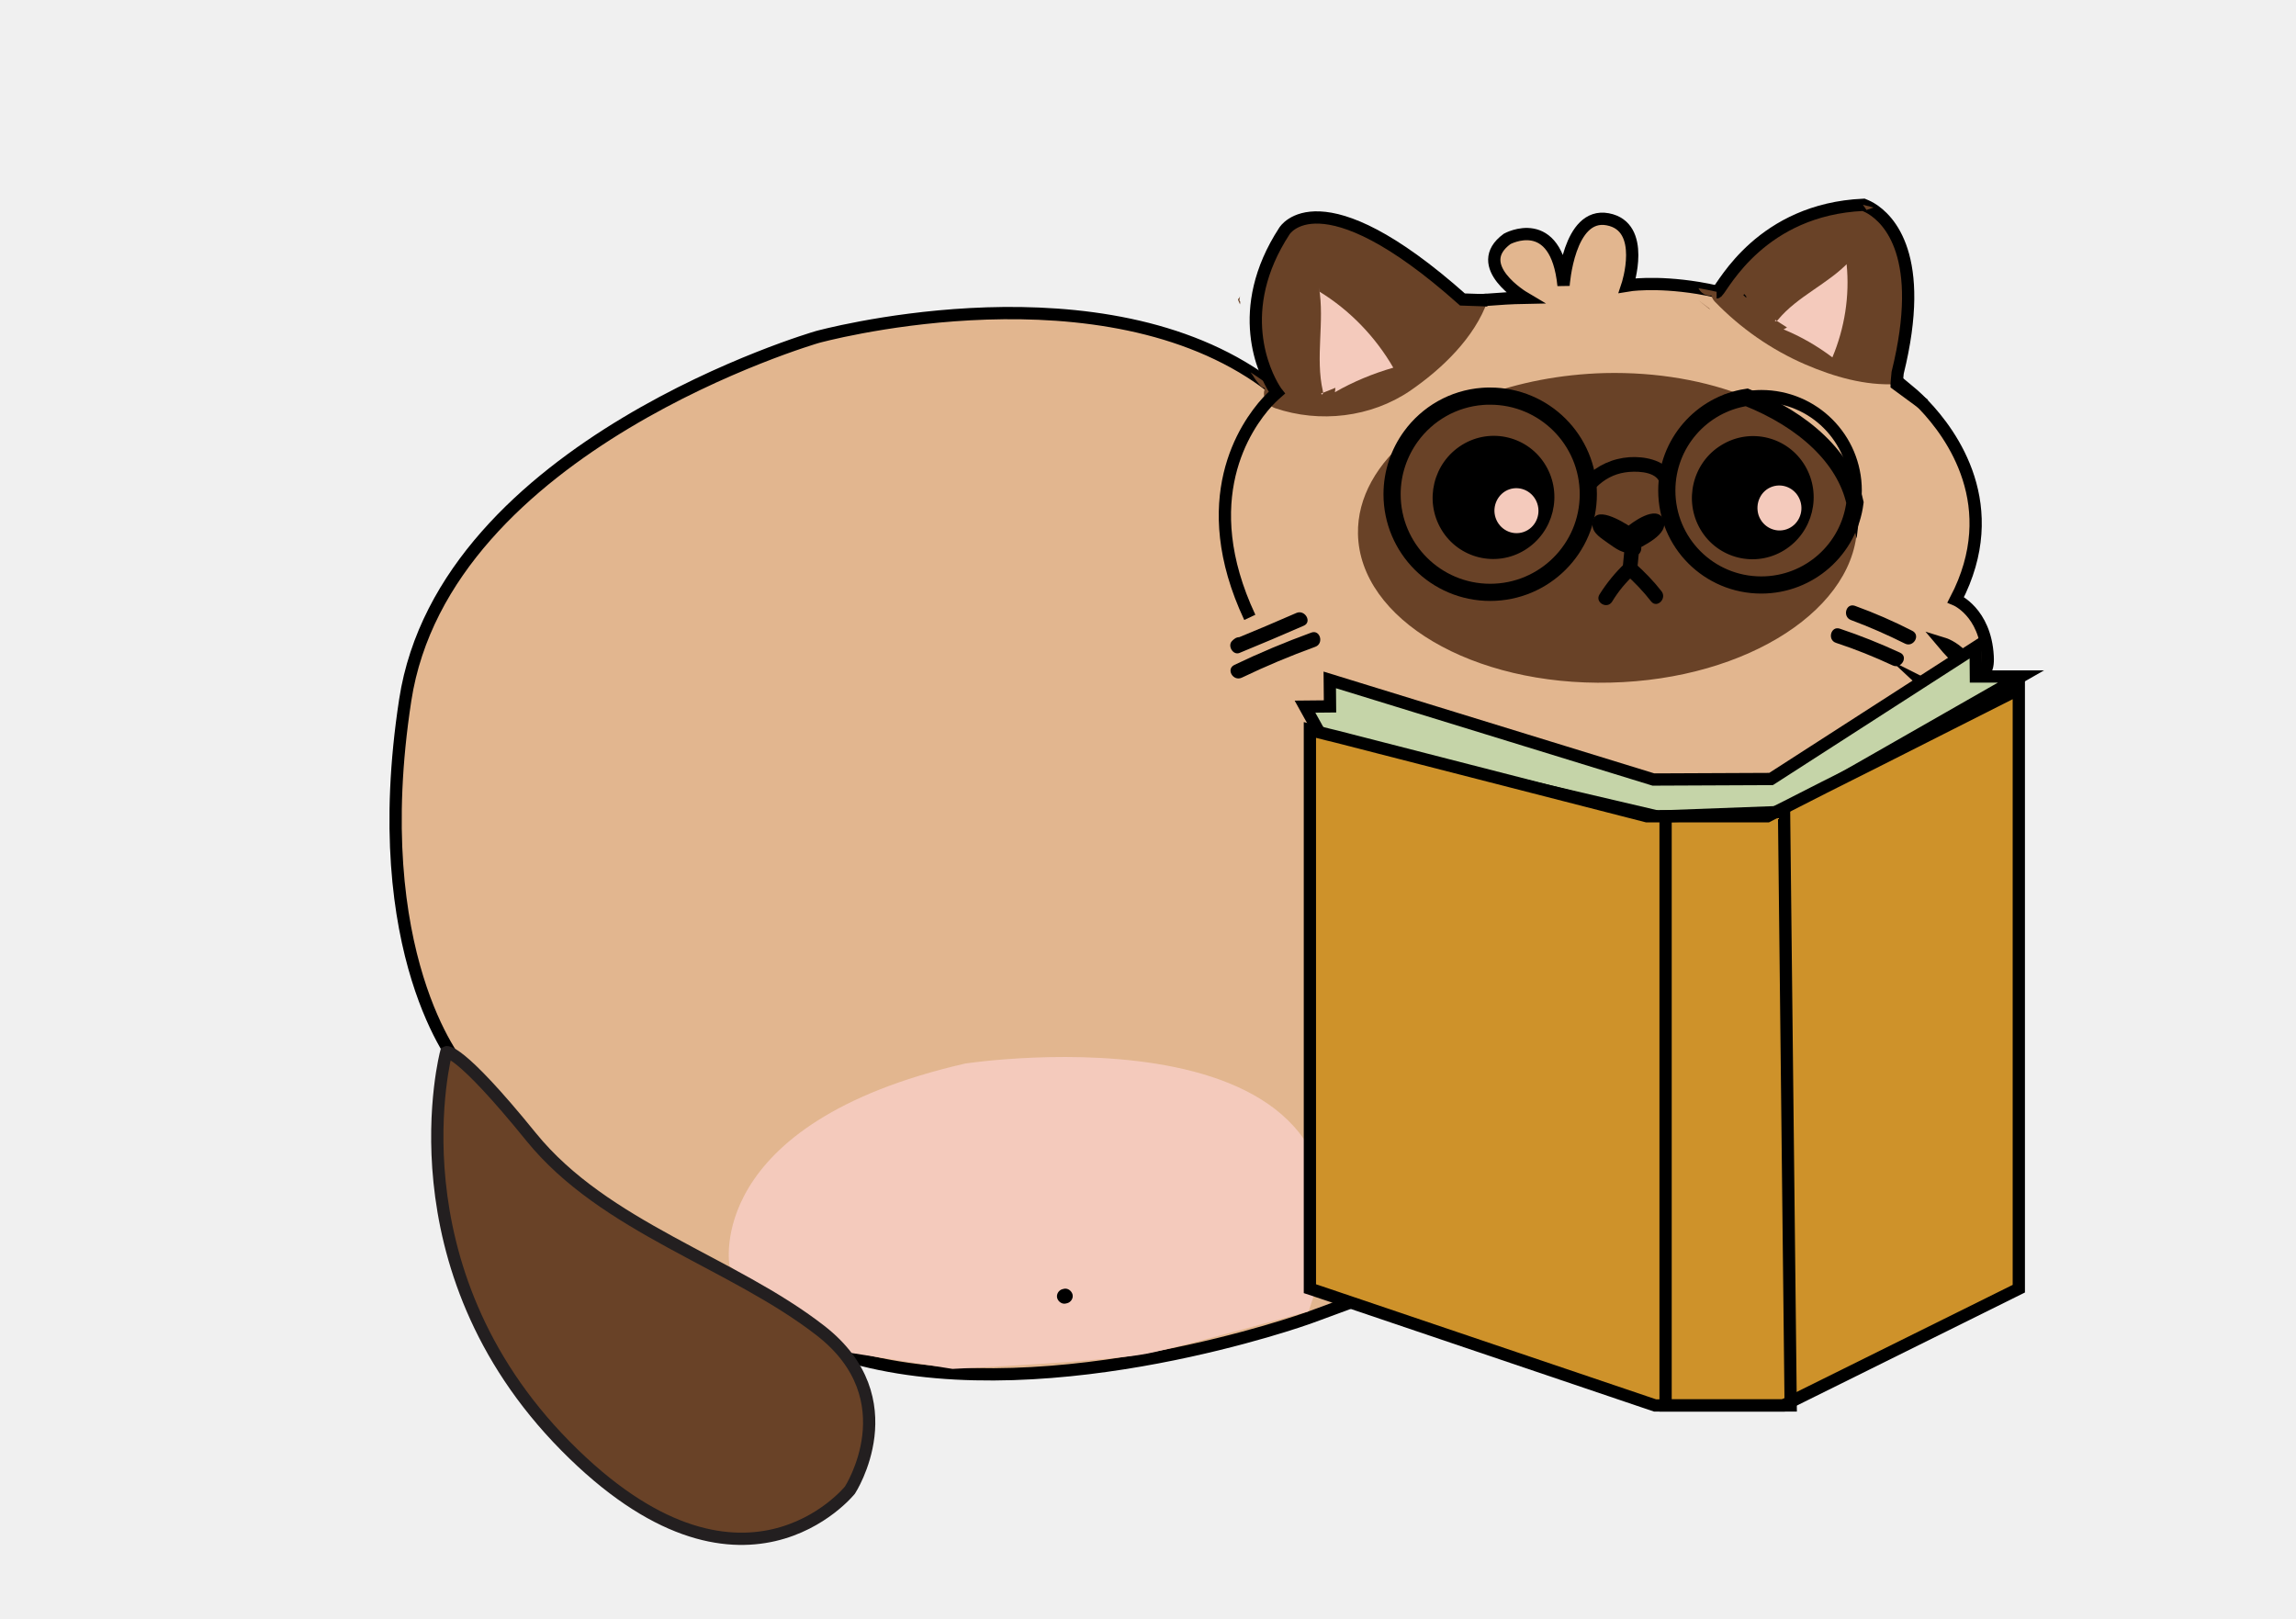
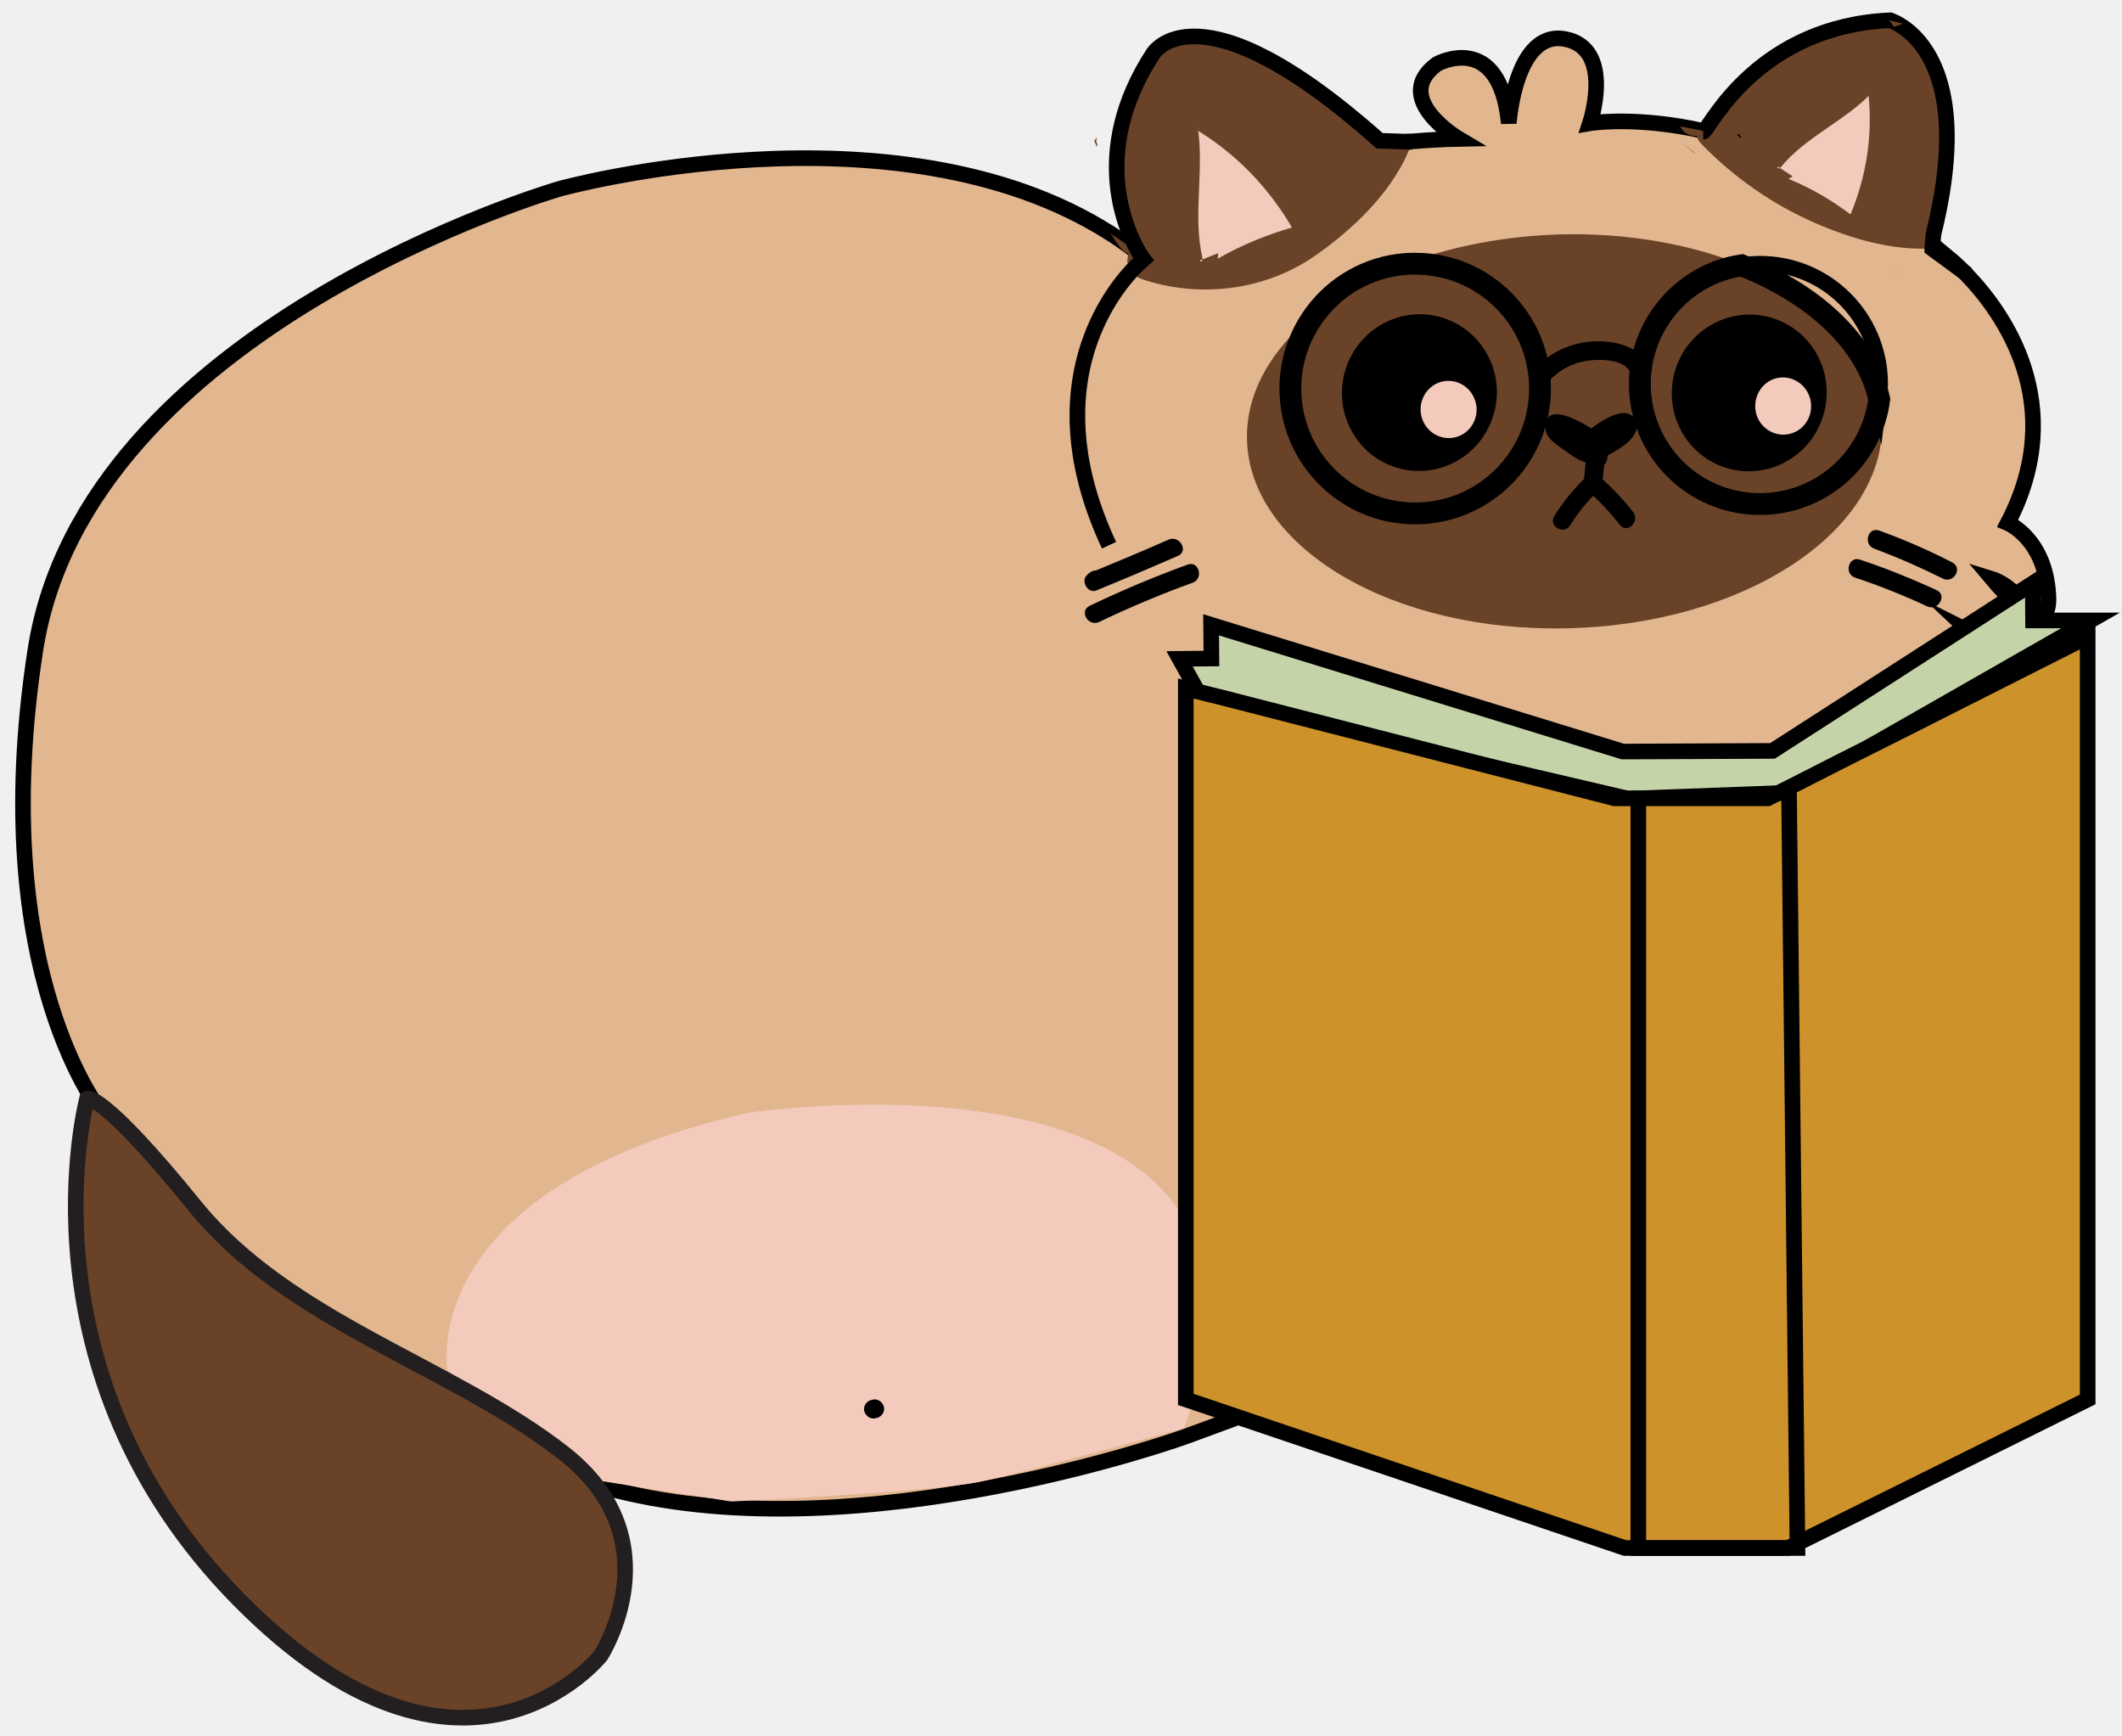
- <svg xmlns="http://www.w3.org/2000/svg" version="1.1" x="0px" y="0px" viewBox="0 0 936 660" style="enable-background:new 0 0 936 660;" xml:space="preserve">
+ <svg xmlns="http://www.w3.org/2000/svg" version="1.1" x="0px" y="0px" viewBox="0 0 680 556" style="enable-background:new 0 0 680 556;" xml:space="preserve">
  <style type="text/css">
	.st0{fill:none;stroke:#000000;stroke-miterlimit:10;}
	.st1{fill:none;stroke:#000000;stroke-width:0.75;stroke-miterlimit:10;}
	.st2{fill:#FDE7CC;}
	.st3{fill:none;stroke:#000000;stroke-width:0.5;stroke-miterlimit:10;}
	.st4{fill:#231F20;}
	.st5{fill:#F8A080;}
	.st6{fill:#231F20;stroke:#000000;stroke-miterlimit:10;}
	.st7{fill:#FFFFFF;}
	.st8{fill:#BB6D29;}
	.st9{stroke:#000000;stroke-miterlimit:10;}
	.st10{fill:none;stroke:#000000;stroke-width:8;stroke-miterlimit:10;}
	.st11{stroke:#000000;stroke-width:8;stroke-miterlimit:10;}
	.st12{fill:#E5DB4E;}
	.st13{fill:#050100;}
	.st14{fill:none;stroke:#000000;stroke-width:2;stroke-miterlimit:10;}
	.st15{fill:#E2B68F;stroke:#000000;stroke-width:5;stroke-miterlimit:10;}
	.st16{fill:#F4CABC;}
	.st17{fill:#694227;stroke:#231F20;stroke-width:5;stroke-miterlimit:10;}
	.st18{fill:#694227;}
	.st19{fill:none;stroke:#000000;stroke-width:5;stroke-miterlimit:10;}
	.st20{fill:none;stroke:#000000;stroke-width:7;stroke-miterlimit:10;}
	.st21{fill:#C5D4A8;stroke:#000000;stroke-width:5;stroke-miterlimit:10;}
	.st22{fill:#CE922A;stroke:#000000;stroke-width:5;stroke-miterlimit:10;}
	.st23{fill:#F3CABD;}
</style>
  <g id="Layer_13">
-     <path class="st15" d="M509.7,151.7c3.3,2.1,6.5,4.4,9.7,6.9c0.4,0.3,0.8,0.6,1.1,0.9c0,0,1.3-1.7,4-4.3c2.9-2.8,7.3-6.6,13.4-10.6   c5.1-3.3,11.3-6.9,18.7-10.1c10.3-4.5,23-8.5,38.3-10.9c2.6-0.4,5.3-0.8,8.1-1.1c0.6-0.1,1.2-0.1,1.9-0.2c0.5-0.1,1.1-0.1,1.6-0.1   c4.8-0.4,9.7-0.7,14.9-0.8c0,0-22-13-7-24c0,0,20-11,23,19c0,0,2-30,18-27s8,27,8,27s11-1.9,28.9,1c2.4,0.4,5,0.9,7.6,1.5   c8.1,1.8,17.3,4.5,27.2,8.7c7,2.9,14.5,6.6,22.2,11.2c7.7,4.5,15.7,9.9,23.8,16.4c0.5,0.4,1.1,0.9,1.6,1.3c1.2,1,2.4,2,3.6,3   c0,0,2.5,1.9,6,5.6l0,0c11.3,11.8,32.9,41.2,13,79.4c0,0,12,5,13,23c0.4,6.6-2,7.7-5,6.4c-0.6-0.2-1.2-0.6-1.9-1   c-1.8-1.1-3.7-2.7-5.4-4.4c-3.1-3-5.7-6.1-5.7-6.1s3.9,1.2,7.4,4.9c1.4,1.4,2.7,3.3,3.7,5.5c1.1,2.6,1.9,5.7,1.9,9.6   c0,1.8-0.3,3.2-0.7,4.2c-0.8,1.7-2.2,2.3-3.9,2.2c-2.4-0.1-5.5-1.8-8.2-3.6c-4-4.2-7.2-5.8-7.2-5.8s3.3,3.1,7.2,5.8   c1.5,1.5,3.1,3.4,4.6,5.6c0.5,0.7,1,1.5,1.5,2.3c8.2,13.1,15.6,37.2,6.6,79.3c-5.3,24.9-37,51.3-76.9,75.7   c-15.6,9.5-32.5,18.7-49.6,27.3c-50.1,25.3-101.9,45.7-128.1,55.6c-11,4.1-17.4,6.4-17.4,6.4s-103,37-182,17s-164-120-164-120   s-38-45-22-149s168-148,168-148S440.6,107.8,509.7,151.7" />
-     <path class="st16" d="M533.5,534.6l2-6.1c39-122.5-142-94.9-142-94.9c-107,24.5-96.1,82.5-96.1,82.5l42.6,34.4l48.3,7.6   c0,0,63.7-3,79.7-6.3S533.5,534.6,533.5,534.6z" />
-     <path class="st17" d="M181.9,429c0,0-23.4,87.5,48.6,160.5s116,18,116,18s24-37-12-65s-88-42-118-79S181.9,429,181.9,429z" />
-     <path class="st18" d="M505.6,123c-0.2-0.2-0.4-0.5-0.3-0.9c0.1-0.5,0.2-0.9,0.2-1.4c-0.1,0.2-0.1,0.4-0.2,0.6   c-0.1,0.3-0.3,0.5-0.6,0.6c0,0.2,0.1,0.4,0.1,0.6c0.2,0.5,0.5,1,0.7,1.6C505.6,123.7,505.6,123.3,505.6,123z" />
-     <path class="st18" d="M606.6,122.3c0,0.1,0,0.1-0.1,0.2c-5.3,15.2-18.8,28-31.6,36.8c-16,10.9-36.9,13.3-55.1,7.1   c-1.2-0.4-2.1-1.1-2.6-2c-0.2-0.1-0.4-0.3-0.6-0.5c-1.4-1.4-1.7-3.6-0.9-5.6c-0.8-0.2-1.6-0.6-2.2-1.4c-1.1-1.3-2-2.5-2.8-3.9   c-0.3-0.4-0.6-0.8-0.9-1.2c3.3,2.1,6.5,4.4,9.7,6.9c-3.9-6.3-16.8-32.2,4.1-64.4c0,0,14.3-24,72.6,27.9l8.8,0.3   C605.5,122.3,606,122.3,606.6,122.3z" />
-     <path class="st18" d="M773.5,152c11.8-47.7-3.7-62.8-10.8-67l1.1-0.4l-4.3-1.2c0,0,0,0,0,0.1c0,0,0,0,0,0   c-41.3,1.9-56.8,32.7-59.5,35.5c-2.7-0.6-5.2-1.1-7.6-1.5c0.9,1.9,3,3.3,5.3,3c0.2,0.8,0.6,1.6,1.3,2.4   c10.5,10.9,23.1,19.7,37,25.7c11.6,5,24.4,8.7,37,8c0.6,0,1.2-0.1,1.7-0.1c-0.5-0.4-1.1-0.9-1.6-1.3L773.5,152z M711.1,119.9   c0.3,0.3,0.6,0.7,0.8,1c0,0.2,0,0.3,0,0.5c-0.4-0.4-0.8-0.7-1.2-1.1C710.8,120.1,711,120,711.1,119.9z" />
-     <path class="st19" d="M606.5,122.5l-1.5-0.1l-8.8-0.3c-58.3-51.9-72.6-27.9-72.6-27.9c-21,32.2-8,58.1-4.1,64.4c0.6,1,1,1.5,1,1.5   s-1.5,1.3-3.8,3.7c-9.1,10-29.7,39.9-7.2,87.9" />
-     <path class="st19" d="M699.8,119.2c0.1,0,0.1-0.1,0.3-0.2c2.7-2.8,18.1-33.6,59.5-35.5c0,0,0,0,0,0c0.2,0.1,1.4,0.4,3.2,1.5   c7.1,4.3,22.6,19.3,10.8,67l-0.3,3.2l-0.1,1.4l0,0.1l11.3,8.3l0,0" />
+     <path class="st15" d="M355.7,74.7c3.3,2.1,6.5,4.4,9.7,6.9c0.4,0.3,0.8,0.6,1.1,0.9c0,0,1.3-1.7,4-4.3c2.9-2.8,7.3-6.5,13.4-10.6   c5-3.3,11.3-6.9,18.7-10.1C413,53,425.7,49,441,46.6c2.6-0.4,5.3-0.8,8.1-1c0.6-0.1,1.2-0.1,1.9-0.2c0.5-0.1,1-0.1,1.6-0.1   c4.8-0.4,9.7-0.7,14.9-0.8c0,0-22-13-7-24c0,0,20-11,23,19c0,0,2-30,18-27s8,27,8,27s11-1.9,28.9,1c2.4,0.4,5,0.9,7.6,1.5   c8.1,1.8,17.3,4.5,27.2,8.7c7,3,14.5,6.6,22.2,11.2c7.7,4.5,15.7,9.9,23.8,16.4c0.5,0.4,1.1,0.9,1.6,1.3c1.2,1,2.4,2,3.6,3   c0,0,2.5,1.9,6,5.6l0,0c11.3,11.8,32.9,41.2,13,79.4c0,0,12,5,13,23c0.4,6.6-2,7.7-5,6.4c-0.6-0.2-1.2-0.6-1.9-1   c-1.8-1.1-3.7-2.7-5.4-4.4c-3.1-3-5.7-6.1-5.7-6.1s3.9,1.2,7.4,4.9c1.4,1.4,2.7,3.3,3.7,5.5c1.1,2.6,1.9,5.7,1.9,9.6   c0,1.8-0.3,3.2-0.7,4.2c-0.8,1.7-2.2,2.3-3.9,2.2c-2.4-0.1-5.5-1.8-8.2-3.6c-4-4.2-7.2-5.8-7.2-5.8s3.3,3.1,7.2,5.8   c1.5,1.5,3.1,3.4,4.6,5.6c0.5,0.7,1,1.5,1.5,2.3c8.2,13.1,15.6,37.2,6.6,79.3c-5.3,24.9-37,51.3-76.9,75.7   c-15.6,9.5-32.5,18.7-49.6,27.3c-50.1,25.3-101.9,45.8-128.1,55.6c-11,4.1-17.4,6.4-17.4,6.4s-103,37-182,17s-164-120-164-120   s-38-45-22-149s168-148,168-148S286.6,30.8,355.7,74.7" />
+     <path class="st16" d="M379.5,457.6l2-6.1c39-122.5-142-94.9-142-94.9c-107,24.5-96.1,82.5-96.1,82.5l42.6,34.4l48.3,7.6   c0,0,63.7-3,79.7-6.3C330,471.4,379.5,457.6,379.5,457.6z" />
+     <path class="st17" d="M27.9,352c0,0-23.4,87.5,48.6,160.5s116,18,116,18s24-37-12-65s-88-42-118-79S27.9,352,27.9,352z" />
+     <path class="st18" d="M351.6,46c-0.2-0.2-0.4-0.5-0.3-0.9c0.1-0.5,0.2-0.9,0.2-1.4c-0.1,0.2-0.1,0.4-0.2,0.6   c-0.1,0.3-0.3,0.5-0.6,0.6c0,0.2,0.1,0.4,0.1,0.6c0.2,0.5,0.5,1,0.7,1.6C351.6,46.7,351.6,46.3,351.6,46z" />
+     <path class="st18" d="M452.6,45.3c0,0.1,0,0.1-0.1,0.2c-5.3,15.2-18.8,28-31.6,36.8c-16,10.9-36.9,13.3-55.1,7.1   c-1.2-0.4-2.1-1.1-2.6-2c-0.2-0.1-0.4-0.3-0.6-0.5c-1.4-1.4-1.7-3.6-0.9-5.6c-0.8-0.2-1.6-0.6-2.2-1.4c-1.1-1.3-2-2.5-2.8-3.9   c-0.3-0.4-0.6-0.8-0.9-1.2c3.3,2.1,6.5,4.4,9.7,6.9c-3.9-6.3-16.8-32.2,4.1-64.4c0,0,14.3-24,72.6,27.9l8.8,0.3   C451.5,45.3,452,45.3,452.6,45.3z" />
+     <path class="st18" d="M619.5,75c11.8-47.7-3.7-62.8-10.8-67l1.1-0.4l-4.3-1.2c0,0,0,0,0,0.1c0,0,0,0,0,0   C564.2,8.4,548.7,39.2,546,42c-2.7-0.6-5.2-1.1-7.6-1.5c0.9,1.9,3,3.3,5.3,3c0.2,0.8,0.6,1.6,1.3,2.4c10.5,10.9,23.1,19.7,37,25.7   c11.6,5,24.4,8.7,37,8c0.6,0,1.2-0.1,1.7-0.1c-0.5-0.4-1.1-0.9-1.6-1.3L619.5,75z M557.1,42.9c0.3,0.3,0.6,0.7,0.8,1   c0,0.2,0,0.3,0,0.5c-0.4-0.4-0.8-0.7-1.2-1.1C556.8,43.1,557,43,557.1,42.9z" />
+     <path class="st19" d="M452.5,45.5l-1.5-0.1l-8.9-0.3c-58.3-51.9-72.6-27.9-72.6-27.9c-21,32.2-8,58.1-4.1,64.4c0.6,1,1,1.5,1,1.5   s-1.5,1.3-3.8,3.7c-9.1,10-29.7,39.9-7.2,87.9" />
+     <path class="st19" d="M545.8,42.2c0.1,0,0.1-0.1,0.3-0.2c2.7-2.8,18.1-33.6,59.5-35.5c0,0,0,0,0,0c0.2,0.1,1.4,0.4,3.2,1.5   c7.1,4.3,22.6,19.3,10.8,67l-0.3,3.2l-0.1,1.4l0,0.1l11.3,8.3l0,0" />
  </g>
  <g id="Layer_8_copy">
-     <path class="st18" d="M757.1,212.8c0.6,34.8-44.4,64.2-100.6,65.5c-56.2,1.4-102.2-25.8-102.9-60.6c-0.3-14.9,7.8-28.8,21.5-39.9   c8-6.5,17.9-12,29.2-16.3c14.7-5.5,31.7-8.9,49.9-9.4c21.4-0.5,41.3,3.1,57.8,9.7c23.5,9.4,40.1,24.8,44.1,42.9   C756.8,207.5,757.1,210.1,757.1,212.8z" />
+     <path class="st18" d="M603.1,135.8c0.6,34.8-44.4,64.2-100.6,65.5c-56.2,1.4-102.2-25.8-102.9-60.6c-0.3-14.9,7.8-28.8,21.5-39.9   c8-6.5,17.9-12,29.2-16.3c14.7-5.5,31.7-8.9,49.9-9.4c21.4-0.5,41.3,3.1,57.8,9.7c23.5,9.4,40.1,24.8,44.1,42.9   C602.8,130.5,603.1,133.1,603.1,135.8z" />
    <g>
-       <path class="st18" d="M692.5,122.5c1.5,1.1,3,2.3,4.5,3.4c0,0,0,0.1-0.1,0.1L692.5,122.5z" />
+       <path class="st18" d="M538.5,45.5c1.5,1.1,3,2.3,4.5,3.4c0,0,0,0.1-0.1,0.1L538.5,45.5z" />
    </g>
    <g>
-       <path class="st18" d="M760,163.5L760,163.5c1.2,0.5,2.3,1,3.4,1.5C762.2,164.5,761.1,164,760,163.5z" />
+       <path class="st18" d="M606,86.5L606,86.5c1.2,0.5,2.3,1,3.4,1.5C608.2,87.5,607.1,87,606,86.5z" />
    </g>
    <g>
-       <path class="st18" d="M763.8,84.6l-1.1,0.4c-0.6,0.2-1.2,0.4-1.8,0.6c-0.5-0.7-0.9-1.4-1.4-2c0,0,0,0,0-0.1L763.8,84.6z" />
+       <path class="st18" d="M609.8,7.6L608.7,8c-0.6,0.2-1.2,0.4-1.8,0.6c-0.5-0.7-0.9-1.4-1.4-2c0,0,0,0,0-0.1L609.8,7.6z" />
    </g>
  </g>
  <g id="Layer_4">
    <g id="Layer_7">
	</g>
    <g>
-       <path class="st16" d="M538.9,160.3c-0.3-0.4-0.4,0.7,0.1,0.5c0.4-0.2,0.4-0.8,0.3-1.3c-3.2-13.8,0.8-28.4-1.6-42.3l0.2,1.7    c12.4,7.6,22.8,18.4,30.1,31c-8.3,2.4-16.3,5.7-23.8,10c0.1-0.6,0.1-1.2,0.2-1.8L538.9,160.3z" />
+       <path class="st16" d="M384.9,83.3c-0.3-0.4-0.4,0.7,0.1,0.5c0.4-0.2,0.4-0.8,0.3-1.3c-3.2-13.8,0.8-28.4-1.6-42.3l0.2,1.7    c12.4,7.6,22.8,18.4,30.1,31c-8.3,2.4-16.3,5.7-23.8,10c0.1-0.6,0.1-1.2,0.2-1.8L384.9,83.3z" />
    </g>
-     <path class="st9" d="M693.7,215.7c6.9,11.6,21.9,15.3,33.4,8.2c11.5-7.1,15.2-22.2,8.3-33.8s-21.9-15.3-33.4-8.2   C690.5,188.9,686.8,204.1,693.7,215.7z" />
-     <path class="st9" d="M588,215.6c6.9,11.6,21.9,15.3,33.4,8.2c11.5-7.1,15.2-22.2,8.3-33.8c-6.9-11.6-21.9-15.3-33.4-8.2   C584.8,188.9,581.1,204,588,215.6z" />
-     <path class="st16" d="M716.9,210c1.6,4.8,6.7,7.4,11.4,5.8s7.2-6.8,5.6-11.6c-1.6-4.8-6.7-7.4-11.4-5.8S715.4,205.2,716.9,210z" />
-     <path class="st16" d="M609.7,211.1c1.6,4.8,6.7,7.4,11.4,5.8c4.7-1.6,7.2-6.8,5.6-11.6s-6.7-7.4-11.4-5.8   C610.7,201.1,608.1,206.3,609.7,211.1z" />
+     <path class="st9" d="M539.7,138.7c6.9,11.6,21.9,15.3,33.4,8.2c11.5-7.1,15.2-22.2,8.3-33.8s-21.9-15.3-33.4-8.2   C536.5,111.9,532.8,127.1,539.7,138.7z" />
+     <path class="st9" d="M434,138.6c6.9,11.6,21.9,15.3,33.4,8.2c11.5-7.1,15.2-22.2,8.3-33.8c-6.9-11.6-21.9-15.3-33.4-8.2   S427.1,127,434,138.6z" />
+     <path class="st16" d="M562.9,133c1.6,4.8,6.7,7.4,11.4,5.8s7.2-6.8,5.6-11.6c-1.6-4.8-6.7-7.4-11.4-5.8   C563.9,123,561.4,128.2,562.9,133z" />
+     <path class="st16" d="M455.7,134.1c1.6,4.8,6.7,7.4,11.4,5.8c4.7-1.6,7.2-6.8,5.6-11.6c-1.6-4.8-6.7-7.4-11.4-5.8   C456.7,124.1,454.1,129.3,455.7,134.1z" />
    <g>
-       <path class="st16" d="M724,130.6c0.1-0.4-0.7,0.1-0.3,0.3c0.4,0.2,0.8-0.1,1.1-0.5c8-9.7,20.6-14.7,29.1-23.8l-1.1,1.1    c1.3,12.9-0.8,26.1-5.8,38c-6.1-4.6-12.8-8.5-19.9-11.4c0.5-0.3,0.9-0.5,1.4-0.8L724,130.6z" />
+       <path class="st16" d="M570,53.6c0.1-0.4-0.7,0.1-0.3,0.3s0.8-0.1,1.1-0.5c8-9.7,20.6-14.7,29.1-23.8l-1.1,1.1    c1.3,12.9-0.8,26.1-5.8,38c-6.1-4.6-12.8-8.5-19.9-11.4c0.5-0.3,0.9-0.5,1.4-0.8L570,53.6z" />
    </g>
  </g>
  <g id="Layer_8">
    <g>
      <g>
-         <path d="M434.7,531.4c0.1,0,0.2-0.1,0.4-0.1c1.5-0.4,2.6-2.1,2.1-3.7c-0.5-1.5-2.1-2.6-3.7-2.1c-0.1,0-0.2,0.1-0.4,0.1     c-1.5,0.4-2.6,2.1-2.1,3.7C431.5,530.8,433.1,531.9,434.7,531.4L434.7,531.4z" />
+         <path d="M280.7,454.4c0.1,0,0.2-0.1,0.4-0.1c1.5-0.4,2.6-2.1,2.1-3.7c-0.5-1.5-2.1-2.6-3.7-2.1c-0.1,0-0.2,0.1-0.4,0.1     c-1.5,0.4-2.6,2.1-2.1,3.7C277.5,453.8,279.1,454.9,280.7,454.4L280.7,454.4z" />
      </g>
    </g>
    <g>
      <g>
-         <path d="M657.2,245.3c2.6-4.3,5.7-8,9.4-11.4c-1.4,0-2.8,0-4.2,0c3.9,3.4,7.5,7.2,10.7,11.3c2.4,3,6.6-1.2,4.2-4.2     c-3.2-4.1-6.8-7.8-10.7-11.3c-1.2-1.1-3-1.2-4.2,0c-4,3.8-7.4,8-10.3,12.6C650,245.5,655.1,248.6,657.2,245.3L657.2,245.3z" />
+         <path d="M503.2,168.3c2.6-4.3,5.7-8,9.4-11.4c-1.4,0-2.8,0-4.2,0c3.9,3.4,7.5,7.2,10.7,11.3c2.4,3,6.6-1.2,4.2-4.2     c-3.2-4.1-6.8-7.8-10.7-11.3c-1.2-1.1-3-1.2-4.2,0c-4,3.8-7.4,8-10.3,12.6C496,168.5,501.1,171.6,503.2,168.3L503.2,168.3z" />
      </g>
    </g>
    <g>
      <g>
-         <path d="M667,220.7c-0.3-0.1-0.6-0.2-0.9-0.3c-2-0.6-3.6,1-3.8,2.9c-0.3,3.1-0.6,6.3-0.9,9.4c-0.2,1.6,1.5,3,3,3     c1.7,0,2.8-1.4,3-3c0.3-3.1,0.6-6.3,0.9-9.4c-1.3,1-2.5,1.9-3.8,2.9c0.3,0.1,0.6,0.2,0.9,0.3C669.1,227.6,670.7,221.8,667,220.7     L667,220.7z" />
+         <path d="M513,143.7c-0.3-0.1-0.6-0.2-0.9-0.3c-2-0.6-3.6,1-3.8,2.9c-0.3,3.1-0.6,6.3-0.9,9.4c-0.2,1.6,1.5,3,3,3     c1.7,0,2.8-1.4,3-3c0.3-3.1,0.6-6.3,0.9-9.4c-1.3,1-2.5,1.9-3.8,2.9c0.3,0.1,0.6,0.2,0.9,0.3C515.1,150.6,516.7,144.8,513,143.7     L513,143.7z" />
      </g>
    </g>
    <g>
-       <path d="M664.2,216.2l-0.3-0.2c-1.9-0.8-3.5-2.2-5.3-3.4s-3.9-1.9-5.9-1.3c-0.6,0.2-1.2,0.5-1.5,1c-0.7,0.9-0.5,2.3,0.1,3.3    c0.6,1,1.5,1.7,2.5,2.4c3.1,2.3,6.2,4.7,9.9,6l1.8-0.5c-0.2,0-0.3,0.1-0.5,0.1c2.9-2.1,6.6-3,9.1-5.6c0.7-0.8,1.3-1.7,1.9-2.6    c0.7-1,1.3-2.3,0.7-3.4c-0.4-0.7-1.2-1.1-1.9-1.2c-0.8-0.1-1.6,0.1-2.3,0.4c-3.2,1-6.2,2.7-8.6,4.9L664.2,216.2z" />
+       <path d="M510.2,139.2l-0.3-0.2c-1.9-0.8-3.5-2.2-5.3-3.4c-1.8-1.1-3.9-1.9-5.9-1.3c-0.6,0.2-1.2,0.5-1.5,1    c-0.7,0.9-0.5,2.3,0.1,3.3s1.5,1.7,2.5,2.4c3.1,2.3,6.2,4.7,9.9,6l1.8-0.5c-0.2,0-0.3,0.1-0.5,0.1c2.9-2.1,6.6-3,9.1-5.6    c0.7-0.8,1.3-1.7,1.9-2.6c0.7-1,1.3-2.3,0.7-3.4c-0.4-0.7-1.2-1.1-1.9-1.2c-0.8-0.1-1.6,0.1-2.3,0.4c-3.2,1-6.2,2.7-8.6,4.9    L510.2,139.2z" />
      <g>
-         <path d="M664.9,214.9c-2.9-1.9-15.8-10.1-15.7-0.9c0,3.5,3.9,5.6,6.3,7.4c3.2,2.2,6.3,4.8,10.2,3.7c1.9-0.5,1.1-3.4-0.8-2.9     c-0.2,0-0.3,0.1-0.5,0.1c0.4,0.9,0.8,1.8,1.2,2.7c3.5-2.3,15.4-7,12.4-13.4c-2.8-5.9-12.7,1.4-15.3,3.7c-1.1,0.9,0.1,3,1.5,2.5     c0.1-0.1,0.3-0.1,0.4-0.2c1.8-0.7,1-3.6-0.8-2.9c-0.1,0.1-0.3,0.1-0.4,0.2c0.5,0.8,1,1.7,1.5,2.5c1.6-1.4,3.3-2.6,5.2-3.5     c1.6-1.6,2.8-1.6,3.7-0.1c1.5,1,1.3,2.1-0.8,3.3c-2.4,2.4-6,3.5-8.8,5.3c-1.4,0.9-0.5,3.2,1.2,2.7c0.2,0,0.3-0.1,0.5-0.1     c-0.3-1-0.5-1.9-0.8-2.9c-2.6,0.7-8.6-2.8-10.2-5.1c-2.2-1.2-1.2-2.3,3.1-3.2c0.9,0.6,1.7,1.2,2.6,1.8c1,0.6,2,1.1,3,1.8     C665,218.5,666.6,215.9,664.9,214.9z" />
+         <path d="M510.9,137.9c-2.9-1.9-15.8-10.1-15.7-0.9c0,3.5,3.9,5.6,6.3,7.4c3.2,2.2,6.3,4.8,10.2,3.7c1.9-0.5,1.1-3.4-0.8-2.9     c-0.2,0-0.3,0.1-0.5,0.1c0.4,0.9,0.8,1.8,1.2,2.7c3.5-2.3,15.4-7,12.4-13.4c-2.8-5.9-12.7,1.4-15.3,3.7c-1.1,0.9,0.1,3,1.5,2.5     c0.1-0.1,0.3-0.1,0.4-0.2c1.8-0.7,1-3.6-0.8-2.9c-0.1,0.1-0.3,0.1-0.4,0.2c0.5,0.8,1,1.7,1.5,2.5c1.6-1.4,3.3-2.6,5.2-3.5     c1.6-1.6,2.8-1.6,3.7-0.1c1.5,1,1.3,2.1-0.8,3.3c-2.4,2.4-6,3.5-8.8,5.3c-1.4,0.9-0.5,3.2,1.2,2.7c0.2,0,0.3-0.1,0.5-0.1     c-0.3-1-0.5-1.9-0.8-2.9c-2.6,0.7-8.6-2.8-10.2-5.1c-2.2-1.2-1.2-2.3,3.1-3.2c0.9,0.6,1.7,1.2,2.6,1.8c1,0.6,2,1.1,3,1.8     C511,141.5,512.6,138.9,510.9,137.9z" />
      </g>
    </g>
-     <path class="st20" d="M647.5,201.5c0,22.1-17.9,40-40,40s-40-17.9-40-40c0-8.8,2.9-17,7.7-23.6c6.7-9.2,17.2-15.4,29.2-16.3   c1-0.1,2.1-0.1,3.1-0.1C629.6,161.5,647.5,179.4,647.5,201.5z" />
-     <path class="st15" d="M756.5,200c0,1.7-0.1,3.3-0.3,4.9c-4-18.1-20.6-33.6-44.1-42.9c1.9-0.3,3.9-0.5,5.9-0.5   C739.3,161.5,756.5,178.7,756.5,200z" />
-     <path class="st20" d="M756.2,204.9c-2.4,19-18.6,33.6-38.2,33.6c-21.3,0-38.5-17.2-38.5-38.5c0-19.2,14.1-35.2,32.6-38   C735.6,171.3,752.2,186.8,756.2,204.9z" />
+     <path class="st20" d="M493.5,124.5c0,22.1-17.9,40-40,40s-40-17.9-40-40c0-8.8,2.9-17,7.7-23.6c6.7-9.2,17.2-15.4,29.2-16.3   c1-0.1,2.1-0.1,3.1-0.1C475.6,84.5,493.5,102.4,493.5,124.5z" />
+     <path class="st15" d="M602.5,123c0,1.7-0.1,3.3-0.3,4.9c-4-18.1-20.6-33.6-44.1-42.9c1.9-0.3,3.9-0.5,5.9-0.5   C585.3,84.5,602.5,101.7,602.5,123z" />
+     <path class="st20" d="M602.2,127.9c-2.4,19-18.6,33.6-38.2,33.6c-21.3,0-38.5-17.2-38.5-38.5c0-19.2,14.1-35.2,32.6-38   C581.6,94.3,598.2,109.8,602.2,127.9z" />
    <g>
      <g>
-         <path d="M650.7,198.7c3.3-3.3,7.2-5.4,11.8-6.1c3.8-0.6,11.5-0.6,13.7,3.3c1.9,3.3,7.1,0.3,5.2-3c-3.2-5.5-11.3-6.9-17.2-6.5     c-6.8,0.5-13,3.3-17.8,8.1C643.7,197.2,647.9,201.4,650.7,198.7L650.7,198.7z" />
+         <path d="M496.7,121.7c3.3-3.3,7.2-5.4,11.8-6.1c3.8-0.6,11.5-0.6,13.7,3.3c1.9,3.3,7.1,0.3,5.2-3c-3.2-5.5-11.3-6.9-17.2-6.5     c-6.8,0.5-13,3.3-17.8,8.1C489.7,120.2,493.9,124.4,496.7,121.7L496.7,121.7z" />
      </g>
    </g>
-     <polyline class="st21" points="539.2,301.1 532,288.1 542.2,288 542.1,277.2 674,317.8 676.9,317.8 722,317.6 805.4,263.9    805.5,275.8 823.9,275.8 724.1,332.8 676.1,333 542.4,301.7  " />
-     <polygon class="st22" points="823,281 823,525.4 730,571.5 727,573 674.7,573 537.6,526.6 534,525.4 534,297.6 541.5,299.5    544.8,300.3 671.4,332.8 720.5,332.8 723.8,331.1 728,329 743.5,321.1 766.4,309.6  " />
-     <polygon class="st19" points="679,332.8 679,573 730,573 727.3,331  " />
+     <polyline class="st21" points="385.2,224.1 378,211.1 388.2,211 388.1,200.2 520,240.8 522.9,240.8 568,240.6 651.4,186.9   651.5,198.8 669.9,198.8 570.1,255.8 522.1,256 388.4,224.7  " />
+     <polygon class="st22" points="669,204 669,448.4 576,494.5 573,496 520.7,496 383.6,449.6 380,448.4 380,220.6 387.5,222.5   390.8,223.3 517.4,255.8 566.5,255.8 569.8,254.1 574,252 589.5,244.1 612.4,232.6  " />
+     <polygon class="st19" points="525,255.8 525,496 576,496 573.3,254  " />
    <g>
-       <path class="st23" d="M505.3,262.7c-0.3,0.2-0.6,0.5-0.8,0.7c8.5-3.5,17-7.1,25.5-10.8" />
+       <path class="st23" d="M351.3,185.7c-0.3,0.2-0.6,0.5-0.8,0.7c8.5-3.5,17-7.1,25.5-10.8" />
      <g>
-         <path d="M503.2,260.5c-0.3,0.2-0.6,0.5-0.8,0.7c-2.2,1.9,0.2,6.1,2.9,5c8.8-3.6,17.5-7.3,26.2-11.1c3.5-1.5,0.5-6.7-3-5.2     c-8.2,3.6-16.5,7.1-24.8,10.5c1,1.7,1.9,3.3,2.9,5c0.3-0.2,0.6-0.5,0.8-0.7C510.4,262.3,506.2,258.1,503.2,260.5L503.2,260.5z" />
+         <path d="M349.2,183.5c-0.3,0.2-0.6,0.5-0.8,0.7c-2.2,1.9,0.2,6.1,2.9,5c8.8-3.6,17.5-7.3,26.2-11.1c3.5-1.5,0.5-6.7-3-5.2     c-8.2,3.6-16.5,7.1-24.8,10.5c1,1.7,1.9,3.3,2.9,5c0.3-0.2,0.6-0.5,0.8-0.7C356.4,185.3,352.2,181.1,349.2,183.5L349.2,183.5z" />
      </g>
    </g>
    <g>
      <g>
-         <path d="M506.2,276.3c9.8-4.7,19.8-8.9,30-12.6c3.6-1.3,2-7.1-1.6-5.8c-10.7,3.9-21.2,8.3-31.4,13.2     C499.7,272.8,502.7,277.9,506.2,276.3L506.2,276.3z" />
+         <path d="M352.2,199.3c9.8-4.7,19.8-8.9,30-12.6c3.6-1.3,2-7.1-1.6-5.8c-10.7,3.9-21.2,8.3-31.4,13.2     C345.7,195.8,348.7,200.9,352.2,199.3L352.2,199.3z" />
      </g>
    </g>
    <g>
      <g>
-         <path d="M748.5,262.1c7.9,2.6,15.6,5.7,23.1,9.2c3.5,1.6,6.5-3.6,3-5.2c-8-3.7-16.2-7-24.6-9.8     C746.4,255.1,744.8,260.9,748.5,262.1L748.5,262.1z" />
+         <path d="M594.5,185.1c7.9,2.6,15.6,5.7,23.1,9.2c3.5,1.6,6.5-3.6,3-5.2c-8-3.7-16.2-7-24.6-9.8     C592.4,178.1,590.8,183.9,594.5,185.1L594.5,185.1z" />
      </g>
    </g>
    <g>
      <g>
-         <path d="M754.6,252.8c7.5,2.8,14.8,6,22,9.6c3.4,1.7,6.5-3.4,3-5.2c-7.6-3.9-15.4-7.3-23.4-10.2     C752.5,245.7,751,251.5,754.6,252.8L754.6,252.8z" />
+         <path d="M600.6,175.8c7.5,2.8,14.8,6,22,9.6c3.4,1.7,6.5-3.4,3-5.2c-7.6-3.9-15.4-7.3-23.4-10.2     C598.5,168.7,597,174.5,600.6,175.8L600.6,175.8z" />
      </g>
    </g>
  </g>
</svg>
